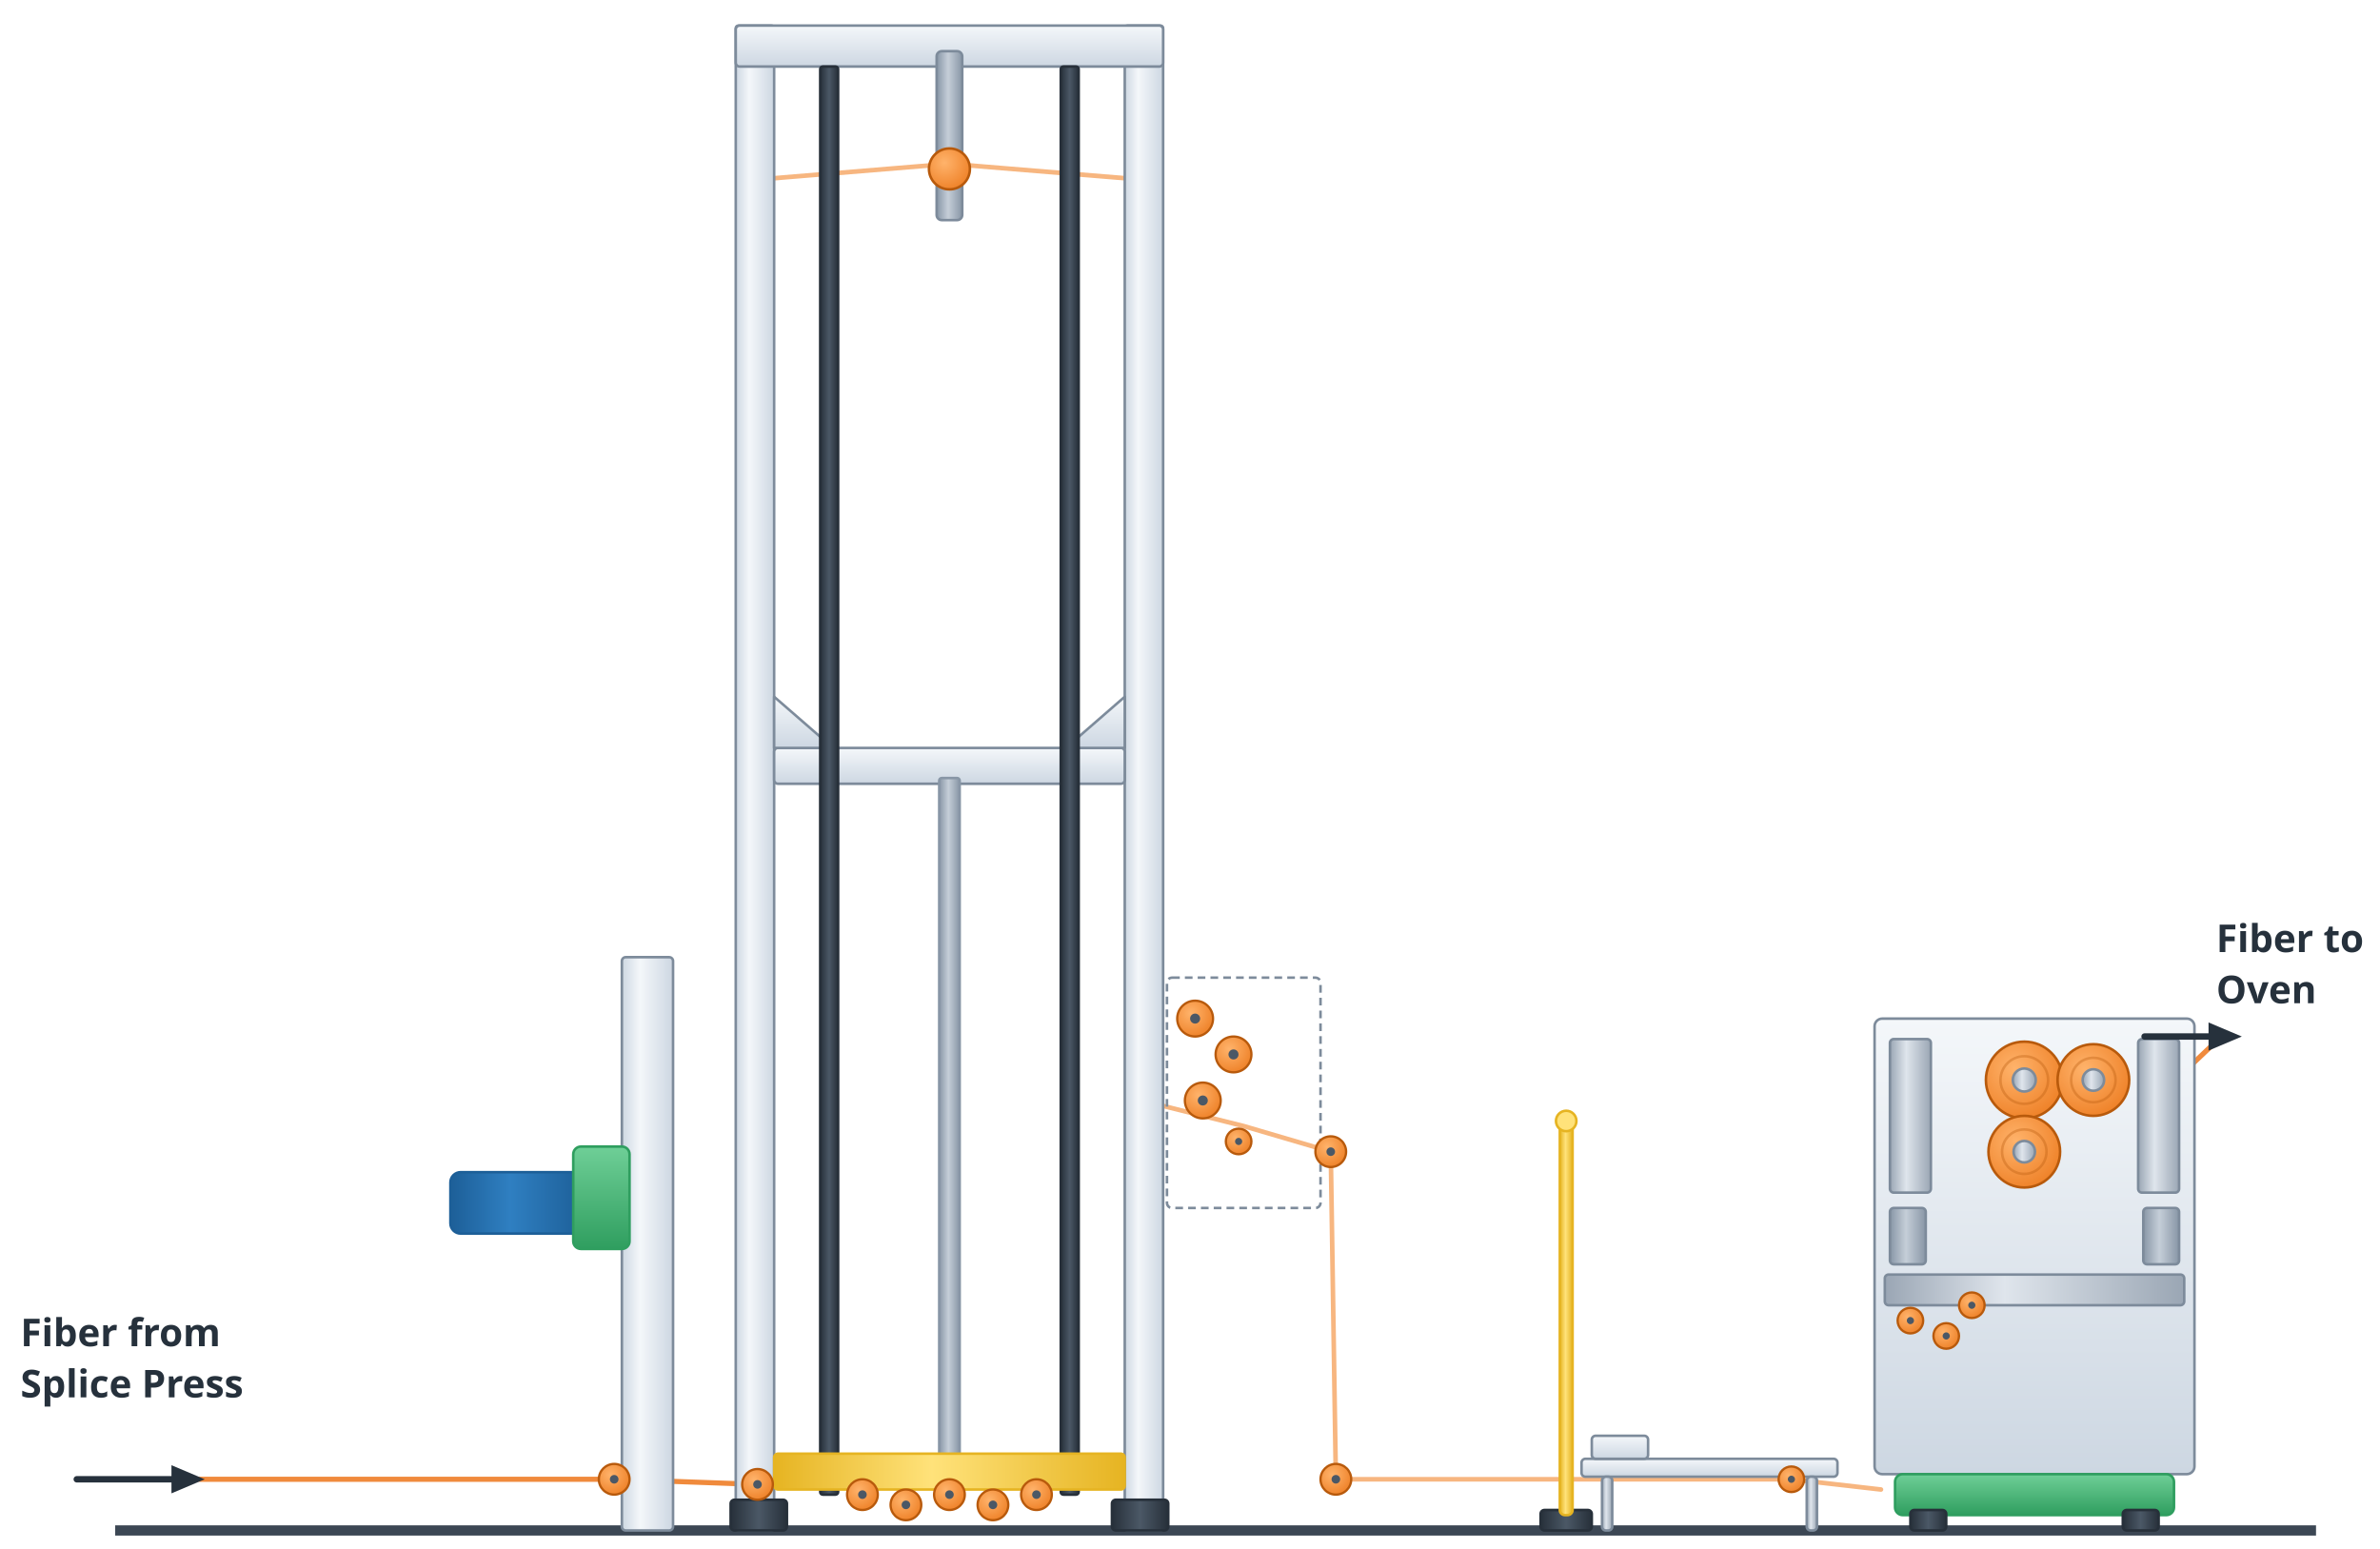
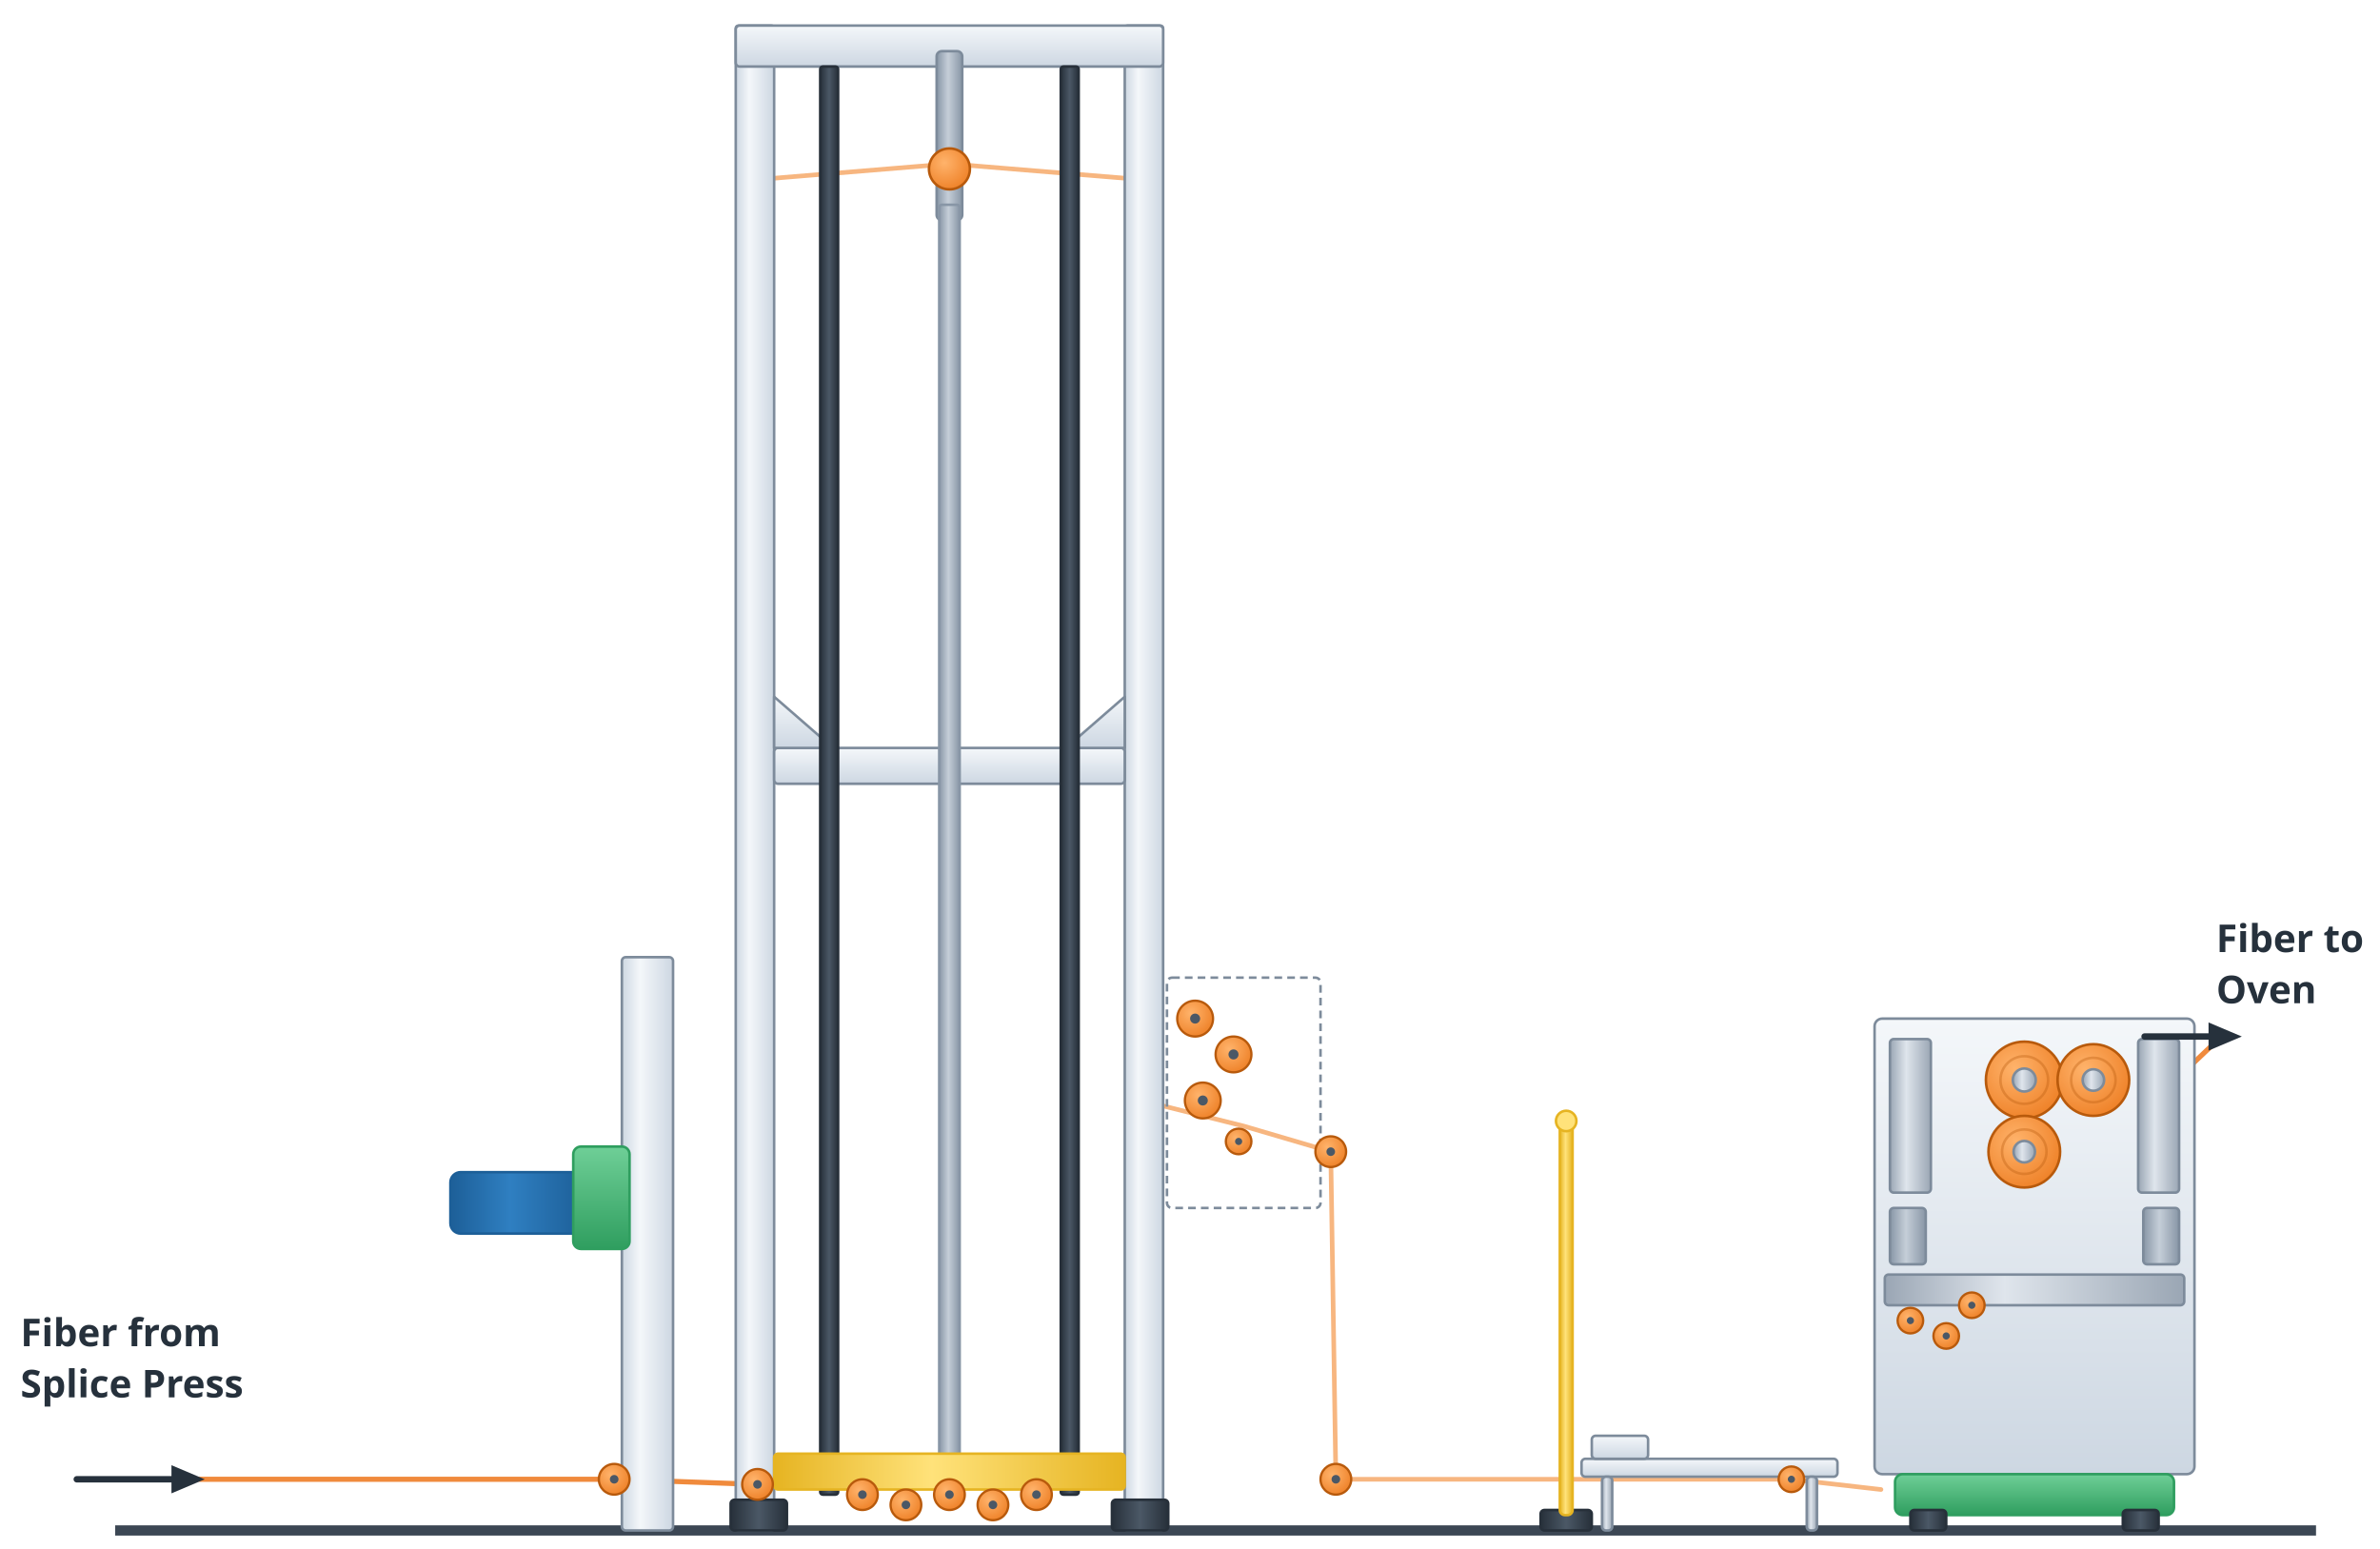
<svg xmlns="http://www.w3.org/2000/svg" viewBox="0 0 930 605" width="930" height="605">
  <defs>
    <linearGradient id="gBody" x1="0" y1="0" x2="0" y2="1">
      <stop offset="0" stop-color="#f4f7fa" />
      <stop offset="1" stop-color="#cdd7e2" />
    </linearGradient>
    <linearGradient id="gBodyH" x1="0" y1="0" x2="1" y2="0">
      <stop offset="0" stop-color="#cdd7e2" />
      <stop offset="0.35" stop-color="#f4f7fa" />
      <stop offset="1" stop-color="#cdd7e2" />
    </linearGradient>
    <linearGradient id="gSteel" x1="0" y1="0" x2="1" y2="0">
      <stop offset="0" stop-color="#9aa6b4" />
      <stop offset="0.4" stop-color="#dfe5ec" />
      <stop offset="1" stop-color="#9aa6b4" />
    </linearGradient>
    <linearGradient id="gRam" x1="0" y1="0" x2="1" y2="0">
      <stop offset="0" stop-color="#8896a6" />
      <stop offset="0.45" stop-color="#c5ced8" />
      <stop offset="1" stop-color="#8896a6" />
    </linearGradient>
    <linearGradient id="gDark" x1="0" y1="0" x2="1" y2="0">
      <stop offset="0" stop-color="#27303a" />
      <stop offset="0.5" stop-color="#4b5866" />
      <stop offset="1" stop-color="#27303a" />
    </linearGradient>
    <linearGradient id="gOven" x1="0" y1="0" x2="0" y2="1">
      <stop offset="0" stop-color="#fbf6e2" />
      <stop offset="1" stop-color="#efe5bd" />
    </linearGradient>
    <linearGradient id="gYellow" x1="0" y1="0" x2="1" y2="0">
      <stop offset="0" stop-color="#e6b422" />
      <stop offset="0.45" stop-color="#ffe27a" />
      <stop offset="1" stop-color="#e6b422" />
    </linearGradient>
    <linearGradient id="gGreen" x1="0" y1="0" x2="0" y2="1">
      <stop offset="0" stop-color="#6fcf97" />
      <stop offset="1" stop-color="#2f9e5f" />
    </linearGradient>
    <linearGradient id="gBlue" x1="0" y1="0" x2="1" y2="0">
      <stop offset="0" stop-color="#1d5f98" />
      <stop offset="0.45" stop-color="#2f7fc1" />
      <stop offset="1" stop-color="#1d5f98" />
    </linearGradient>
    <radialGradient id="gFab" cx="0.38" cy="0.35" r="0.8">
      <stop offset="0" stop-color="#ffb36b" />
      <stop offset="1" stop-color="#ec7a1e" />
    </radialGradient>
  </defs>
  <line x1="45" y1="598" x2="905" y2="598" stroke="#3c4754" stroke-width="4" stroke-linecap="butt" />
  <polyline points="78,578 240,578 296,580" fill="none" stroke="#f08a3c" stroke-width="2" stroke-linejoin="round" stroke-linecap="round" />
  <polyline points="296,580 298,70 371,64 444,70 446,430 486,440 520,450 522,578 700,578 735,582" fill="none" stroke="#f7b680" stroke-width="1.8" stroke-linejoin="round" stroke-linecap="round" />
  <polyline points="740,568 745,470 800,470 848,424 868,405" fill="none" stroke="#f08a3c" stroke-width="2" stroke-linejoin="round" stroke-linecap="round" />
  <rect x="243" y="374" width="20" height="224" rx="1.5" fill="url(#gBodyH)" stroke="#7d8b9b" stroke-width="1" />
  <rect x="176" y="458" width="52" height="24" rx="4" fill="url(#gBlue)" stroke="#1d5f98" stroke-width="1" />
  <rect x="224" y="448" width="22" height="40" rx="3" fill="url(#gGreen)" stroke="#2f9e5f" stroke-width="1" />
  <g transform="translate(371 598) scale(1 1)">
    <rect x="-83.5" y="-588" width="15" height="588" rx="1" fill="url(#gBodyH)" stroke="#7d8b9b" stroke-width="1" />
    <rect x="68.5" y="-588" width="15" height="588" rx="1" fill="url(#gBodyH)" stroke="#7d8b9b" stroke-width="1" />
    <rect x="-83.5" y="-588" width="167" height="16" rx="1.5" fill="url(#gBody)" stroke="#7d8b9b" stroke-width="1" />
    <rect x="-68.5" y="-305.76" width="137" height="14" rx="1.5" fill="url(#gBody)" stroke="#7d8b9b" stroke-width="1" />
    <polygon points="-68.5,-305.76 -68.5,-325.76 -45.5,-305.76" fill="url(#gBody)" stroke="#7d8b9b" stroke-width="1" stroke-linejoin="round" />
    <polygon points="68.5,-305.76 68.5,-325.76 45.5,-305.76" fill="url(#gBody)" stroke="#7d8b9b" stroke-width="1" stroke-linejoin="round" />
    <rect x="-50.5" y="-572" width="7" height="558" rx="1" fill="url(#gDark)" stroke="#27303a" stroke-width="1" />
    <rect x="43.5" y="-572" width="7" height="558" rx="1" fill="url(#gDark)" stroke="#27303a" stroke-width="1" />
    <rect x="-5" y="-578" width="10" height="66" rx="2" fill="url(#gRam)" stroke="#7d8b9b" stroke-width="1" />
-     <rect x="-4" y="-294" width="8" height="270" rx="1" fill="url(#gRam)" stroke="#8896a6" stroke-width="1" />
+     <rect x="-4" y="-518" width="8" height="494" rx="1" fill="url(#gRam)" stroke="#8896a6" stroke-width="1" />
    <circle cx="0" cy="-532" r="8" fill="url(#gFab)" stroke="#b85a0c" stroke-width="1" />
    <rect x="-68.5" y="-30" width="137" height="14" rx="1.5" fill="url(#gYellow)" stroke="#e6b422" stroke-width="1" />
    <circle cx="-34" cy="-14" r="6" fill="url(#gFab)" stroke="#b85a0c" stroke-width="0.9" />
    <circle cx="-34" cy="-14" r="1.68" fill="#4b5866" />
    <circle cx="-17" cy="-10" r="6" fill="url(#gFab)" stroke="#b85a0c" stroke-width="0.9" />
    <circle cx="-17" cy="-10" r="1.68" fill="#4b5866" />
    <circle cx="0" cy="-14" r="6" fill="url(#gFab)" stroke="#b85a0c" stroke-width="0.9" />
    <circle cx="0" cy="-14" r="1.68" fill="#4b5866" />
    <circle cx="17" cy="-10" r="6" fill="url(#gFab)" stroke="#b85a0c" stroke-width="0.9" />
    <circle cx="17" cy="-10" r="1.68" fill="#4b5866" />
    <circle cx="34" cy="-14" r="6" fill="url(#gFab)" stroke="#b85a0c" stroke-width="0.9" />
    <circle cx="34" cy="-14" r="1.68" fill="#4b5866" />
    <rect x="-85.5" y="-12" width="22" height="12" rx="1.5" fill="url(#gDark)" stroke="#27303a" stroke-width="1" />
    <rect x="63.5" y="-12" width="22" height="12" rx="1.5" fill="url(#gDark)" stroke="#27303a" stroke-width="1" />
  </g>
  <g transform="translate(456 472) scale(1 1)">
    <rect x="0" y="-90" width="60" height="90" rx="2" fill="none" stroke="#7d8b9b" stroke-width="1" stroke-dasharray="3 2" />
    <circle cx="11" cy="-74" r="7" fill="url(#gFab)" stroke="#b85a0c" stroke-width="0.9" />
    <circle cx="11" cy="-74" r="1.96" fill="#4b5866" />
    <circle cx="26" cy="-60" r="7" fill="url(#gFab)" stroke="#b85a0c" stroke-width="0.9" />
    <circle cx="26" cy="-60" r="1.96" fill="#4b5866" />
    <circle cx="14" cy="-42" r="7" fill="url(#gFab)" stroke="#b85a0c" stroke-width="0.9" />
    <circle cx="14" cy="-42" r="1.96" fill="#4b5866" />
    <circle cx="28" cy="-26" r="5" fill="url(#gFab)" stroke="#b85a0c" stroke-width="0.9" />
    <circle cx="28" cy="-26" r="1.4" fill="#4b5866" />
  </g>
  <g transform="translate(612 598) scale(1 1)">
    <rect x="-10" y="-8" width="20" height="8" rx="1.5" fill="url(#gDark)" stroke="#27303a" stroke-width="1" />
    <rect x="-2.5" y="-160" width="5" height="154" rx="2" fill="url(#gYellow)" stroke="#e6b422" stroke-width="1" />
    <circle cx="0" cy="-160" r="4" fill="#ffe27a" stroke="#e6b422" stroke-width="1" />
  </g>
  <g transform="translate(668 598) scale(1 1)">
    <rect x="-50" y="-28" width="100" height="7" rx="1.5" fill="url(#gBody)" stroke="#7d8b9b" stroke-width="1" />
    <rect x="-42" y="-21" width="4" height="21" rx="1.5" fill="url(#gSteel)" stroke="#7d8b9b" stroke-width="1" />
    <rect x="38" y="-21" width="4" height="21" rx="1.5" fill="url(#gSteel)" stroke="#7d8b9b" stroke-width="1" />
    <rect x="-46" y="-37" width="22" height="9" rx="1.5" fill="url(#gBody)" stroke="#7d8b9b" stroke-width="1" />
  </g>
  <g transform="translate(795 598) scale(1 1)">
    <rect x="-62.5" y="-200" width="125" height="178" rx="3" fill="url(#gBody)" stroke="#7d8b9b" stroke-width="1" />
    <rect x="-56.5" y="-192" width="16" height="60" rx="1.5" fill="url(#gSteel)" stroke="#7d8b9b" stroke-width="1" />
    <rect x="40.5" y="-192" width="16" height="60" rx="1.5" fill="url(#gSteel)" stroke="#7d8b9b" stroke-width="1" />
    <rect x="-56.5" y="-126" width="14" height="22" rx="1.5" fill="url(#gRam)" stroke="#7d8b9b" stroke-width="1" />
    <rect x="42.5" y="-126" width="14" height="22" rx="1.5" fill="url(#gRam)" stroke="#7d8b9b" stroke-width="1" />
    <circle cx="-4" cy="-176" r="15" fill="url(#gFab)" stroke="#b85a0c" stroke-width="1" />
    <circle cx="-4" cy="-176" r="9.3" fill="none" stroke="#b85a0c" stroke-opacity="0.35" stroke-width="1" />
    <circle cx="-4" cy="-176" r="4.5" fill="url(#gSteel)" stroke="#7d8b9b" stroke-width="1" />
    <circle cx="23" cy="-176" r="14" fill="url(#gFab)" stroke="#b85a0c" stroke-width="1" />
    <circle cx="23" cy="-176" r="8.68" fill="none" stroke="#b85a0c" stroke-opacity="0.35" stroke-width="1" />
    <circle cx="23" cy="-176" r="4.2" fill="url(#gSteel)" stroke="#7d8b9b" stroke-width="1" />
    <circle cx="-4" cy="-148" r="14" fill="url(#gFab)" stroke="#b85a0c" stroke-width="1" />
    <circle cx="-4" cy="-148" r="8.68" fill="none" stroke="#b85a0c" stroke-opacity="0.35" stroke-width="1" />
    <circle cx="-4" cy="-148" r="4.2" fill="url(#gSteel)" stroke="#7d8b9b" stroke-width="1" />
    <rect x="-58.5" y="-100" width="117" height="12" rx="1.5" fill="url(#gSteel)" stroke="#7d8b9b" stroke-width="1" />
    <circle cx="-48.5" cy="-82" r="5" fill="url(#gFab)" stroke="#b85a0c" stroke-width="0.9" />
    <circle cx="-48.5" cy="-82" r="1.4" fill="#4b5866" />
    <circle cx="-34.5" cy="-76" r="5" fill="url(#gFab)" stroke="#b85a0c" stroke-width="0.9" />
    <circle cx="-34.5" cy="-76" r="1.4" fill="#4b5866" />
    <circle cx="-24.5" cy="-88" r="5" fill="url(#gFab)" stroke="#b85a0c" stroke-width="0.9" />
    <circle cx="-24.5" cy="-88" r="1.4" fill="#4b5866" />
    <rect x="-54.5" y="-22" width="109" height="16" rx="3" fill="url(#gGreen)" stroke="#2f9e5f" stroke-width="1" />
    <rect x="-48.5" y="-8" width="14" height="8" rx="1.5" fill="url(#gDark)" stroke="#27303a" stroke-width="1" />
    <rect x="34.5" y="-8" width="14" height="8" rx="1.5" fill="url(#gDark)" stroke="#27303a" stroke-width="1" />
  </g>
  <circle cx="240" cy="578" r="6" fill="url(#gFab)" stroke="#b85a0c" stroke-width="0.9" />
  <circle cx="240" cy="578" r="1.68" fill="#4b5866" />
  <circle cx="296" cy="580" r="6" fill="url(#gFab)" stroke="#b85a0c" stroke-width="0.9" />
  <circle cx="296" cy="580" r="1.68" fill="#4b5866" />
  <circle cx="520" cy="450" r="6" fill="url(#gFab)" stroke="#b85a0c" stroke-width="0.9" />
  <circle cx="520" cy="450" r="1.68" fill="#4b5866" />
  <circle cx="522" cy="578" r="6" fill="url(#gFab)" stroke="#b85a0c" stroke-width="0.9" />
  <circle cx="522" cy="578" r="1.68" fill="#4b5866" />
  <circle cx="700" cy="578" r="5" fill="url(#gFab)" stroke="#b85a0c" stroke-width="0.9" />
  <circle cx="700" cy="578" r="1.4" fill="#4b5866" />
  <line x1="30" y1="578" x2="71" y2="578" stroke="#26313c" stroke-width="2.5" stroke-linecap="round" />
  <polygon points="80,578 67,572.5 67,583.5" fill="#26313c" />
  <text x="8" y="526" font-family="Segoe UI, Noto Sans, Arial, sans-serif" font-size="15" font-weight="600" fill="#26313c" text-anchor="start">Fiber from</text>
  <text x="8" y="546" font-family="Segoe UI, Noto Sans, Arial, sans-serif" font-size="15" font-weight="600" fill="#26313c" text-anchor="start">Splice Press</text>
  <line x1="838" y1="405" x2="867" y2="405" stroke="#26313c" stroke-width="2.5" stroke-linecap="round" />
  <polygon points="876,405 863,399.5 863,410.5" fill="#26313c" />
  <text x="866" y="372" font-family="Segoe UI, Noto Sans, Arial, sans-serif" font-size="15" font-weight="600" fill="#26313c" text-anchor="start">Fiber to</text>
  <text x="866" y="392" font-family="Segoe UI, Noto Sans, Arial, sans-serif" font-size="15" font-weight="600" fill="#26313c" text-anchor="start">Oven</text>
</svg>
